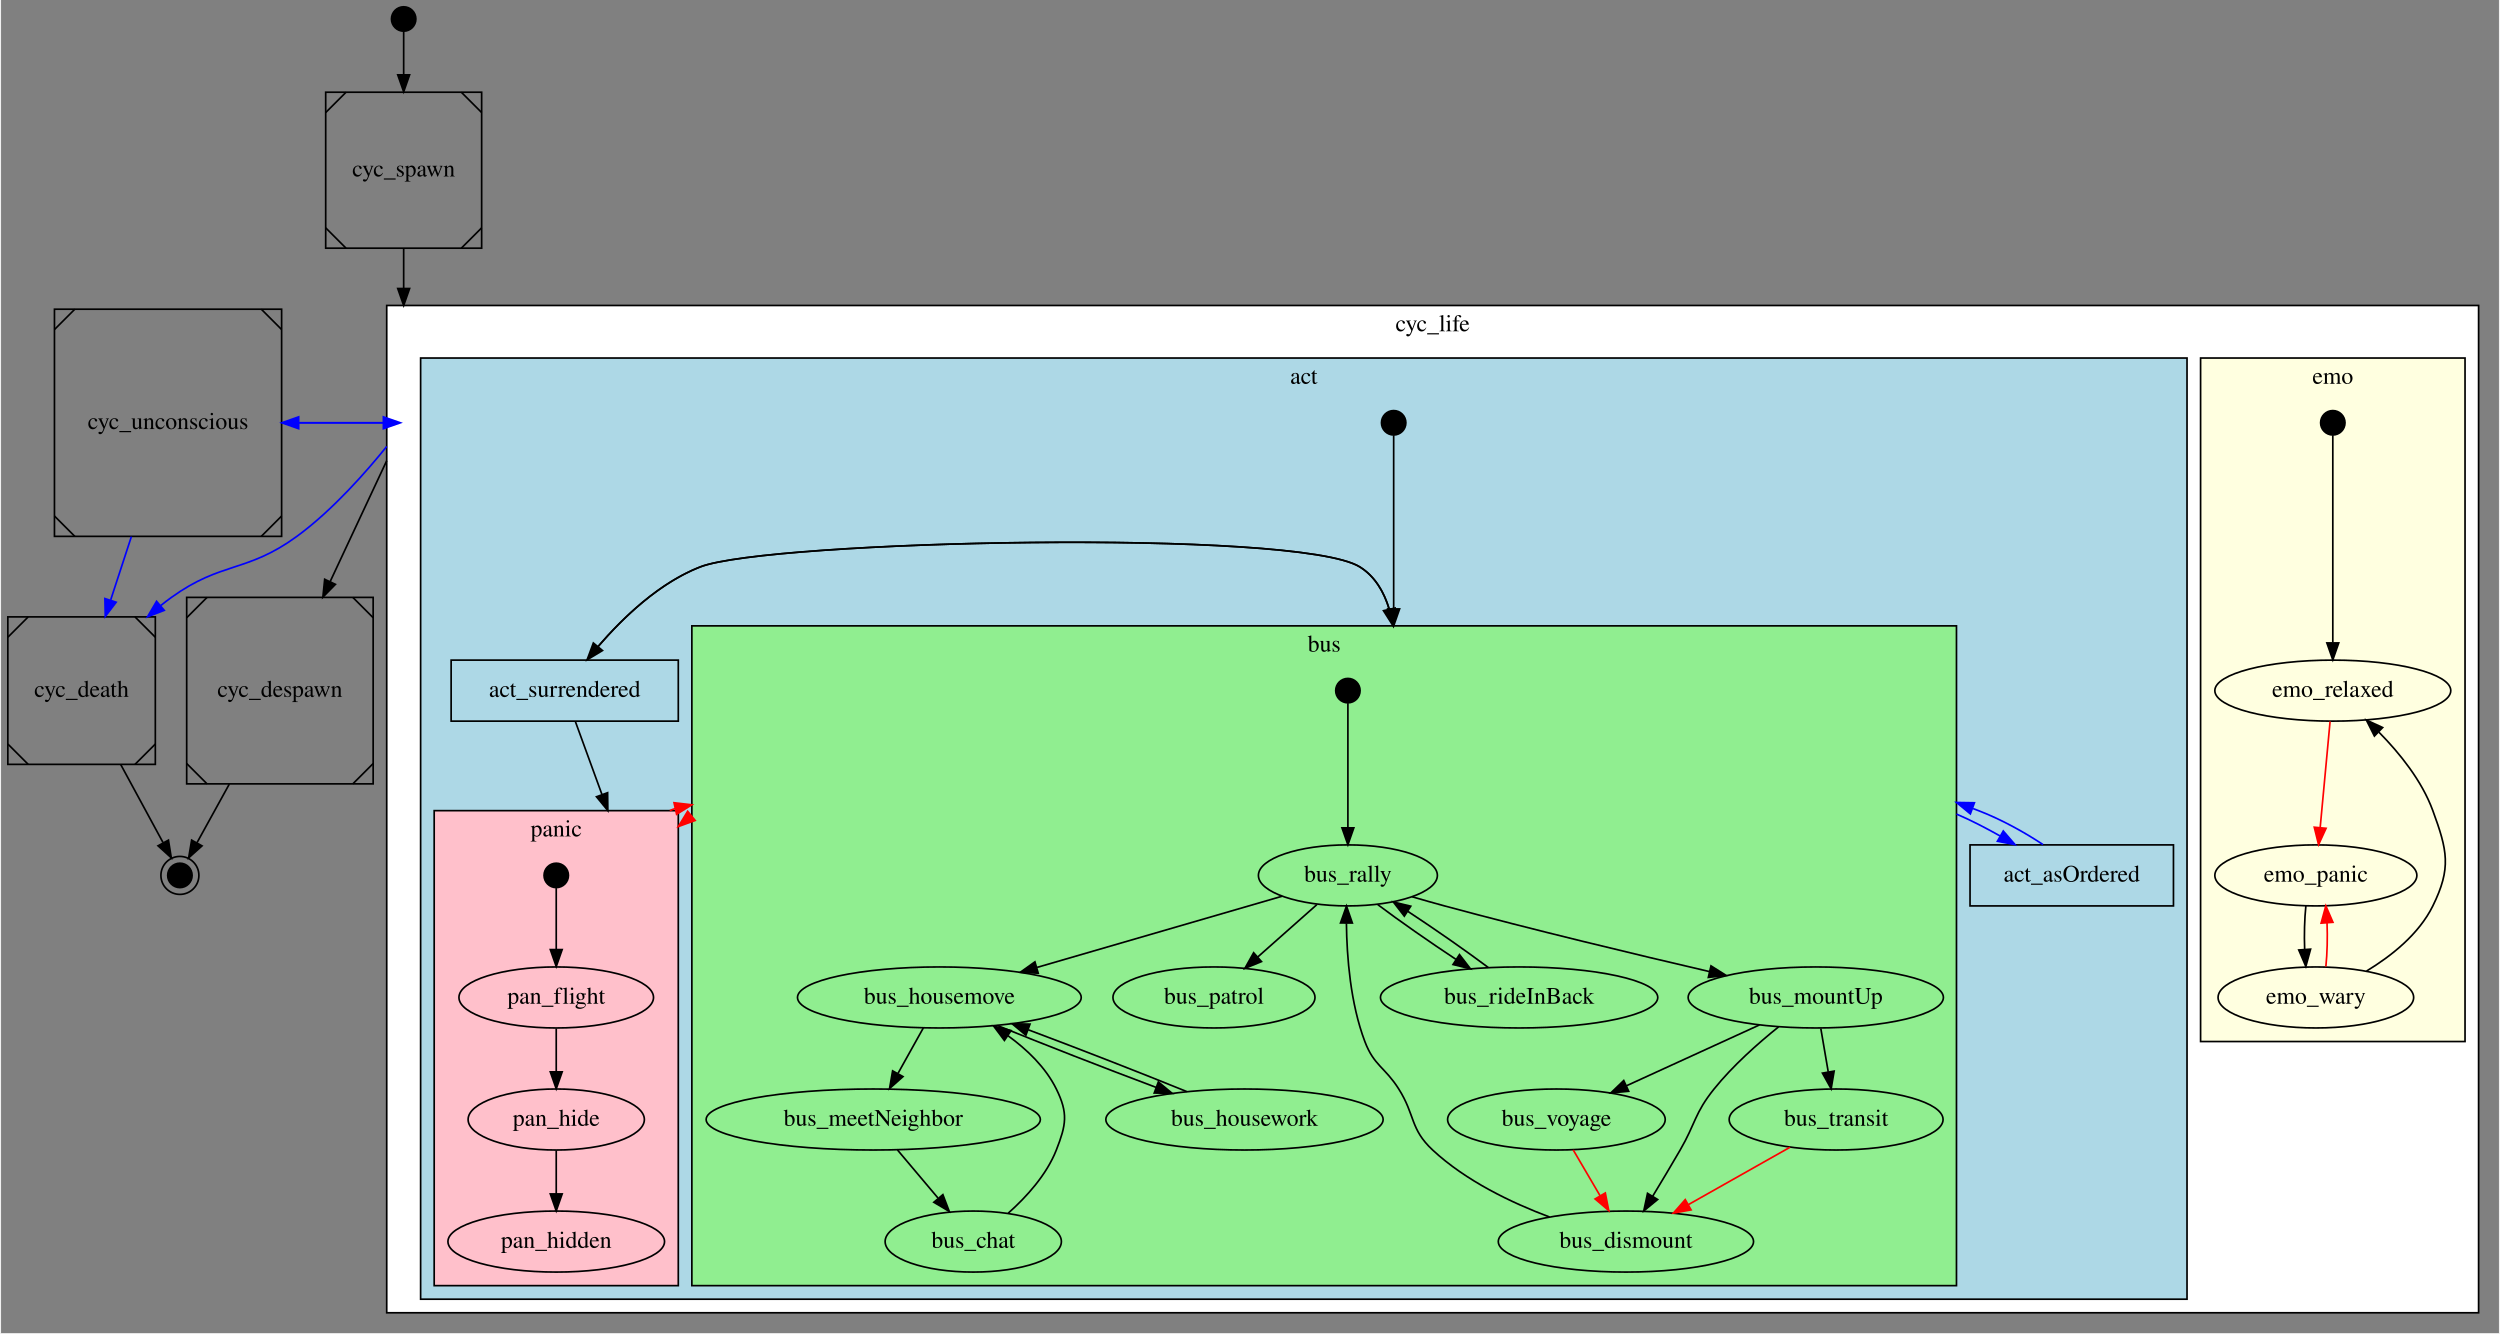
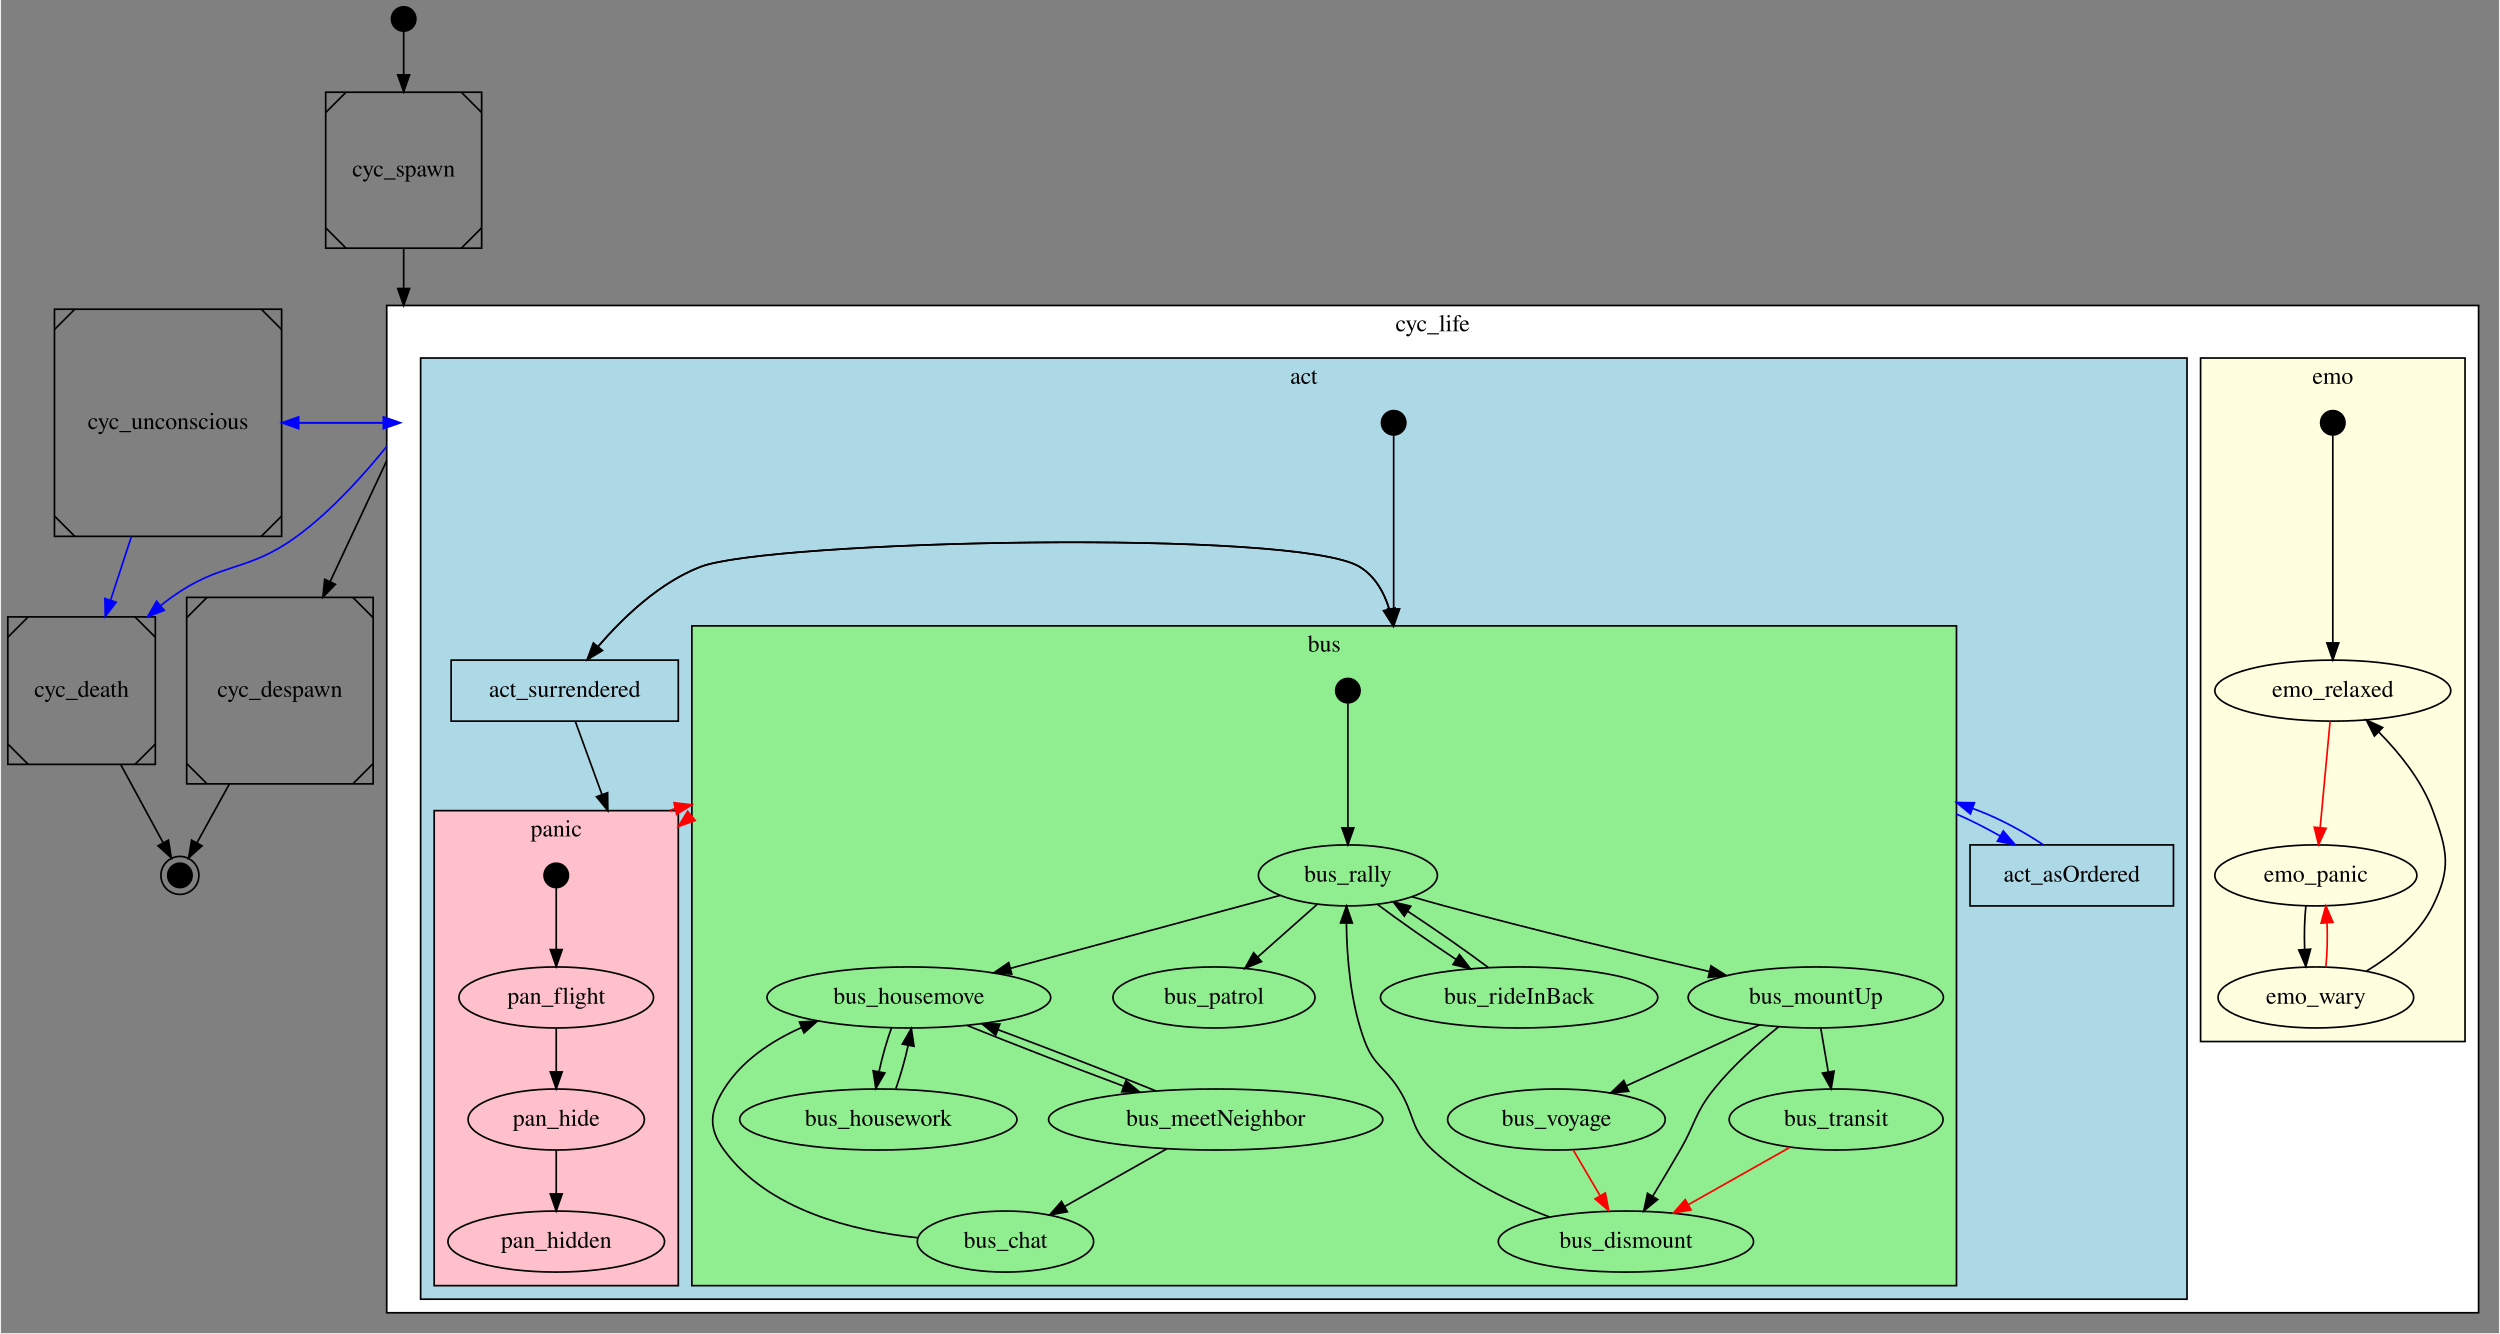
<svg xmlns="http://www.w3.org/2000/svg" width="1474pt" height="786pt" viewBox="0.00 0.00 1473.50 786.40">
  <g id="graph0" class="graph" transform="scale(1 1) rotate(0) translate(4 782.4)">
    <polygon fill="gray" stroke="transparent" points="-4,4 -4,-782.4 1469.5,-782.4 1469.5,4 -4,4" />
    <g id="clust1" class="cluster">
      <polygon fill="white" stroke="black" points="223.5,-8 223.5,-602.2 1457.5,-602.2 1457.5,-8 223.5,-8" />
      <text text-anchor="middle" x="840.5" y="-587" font-family="Times,serif" font-size="14.00">cyc_life</text>
    </g>
    <g id="clust2" class="cluster">
      <polygon fill="lightyellow" stroke="black" points="1293.5,-168 1293.5,-571.2 1449.5,-571.2 1449.5,-168 1293.5,-168" />
      <text text-anchor="middle" x="1371.5" y="-556" font-family="Times,serif" font-size="14.00">emo</text>
    </g>
    <g id="clust4" class="cluster">
      <polygon fill="lightblue" stroke="black" points="243.5,-16 243.5,-571.2 1285.5,-571.2 1285.5,-16 243.5,-16" />
      <text text-anchor="middle" x="764.5" y="-556" font-family="Times,serif" font-size="14.00">act</text>
    </g>
    <g id="clust5" class="cluster">
      <polygon fill="lightgreen" stroke="black" points="403.5,-24 403.5,-413.2 1149.5,-413.2 1149.5,-24 403.5,-24" />
      <text text-anchor="middle" x="776.5" y="-398" font-family="Times,serif" font-size="14.00">bus</text>
    </g>
    <g id="clust6" class="cluster">
      <polygon fill="pink" stroke="black" points="251.5,-24 251.5,-304.2 395.5,-304.2 395.5,-24 251.5,-24" />
      <text text-anchor="middle" x="323.5" y="-289" font-family="Times,serif" font-size="14.00">panic</text>
    </g>
    <g id="node28" class="node">
      <polygon fill="none" stroke="black" points="215.5,-430 105.5,-430 105.5,-320 215.5,-320 215.5,-430" />
      <polyline fill="none" stroke="black" points="117.5,-430 105.5,-418 " />
      <polyline fill="none" stroke="black" points="105.5,-332 117.5,-320 " />
      <polyline fill="none" stroke="black" points="203.5,-320 215.5,-332 " />
      <polyline fill="none" stroke="black" points="215.5,-418 203.5,-430 " />
      <text text-anchor="middle" x="160.5" y="-371.3" font-family="Times,serif" font-size="14.00">cyc_despawn</text>
    </g>
-     <g id="edge38" class="edge">
+     <g id="edge39" class="edge">
      <path fill="none" stroke="black" d="M223.5,-510.63C214.88,-492.22 201.99,-464.67 190.11,-439.28" />
      <polygon fill="black" stroke="black" points="193.24,-437.7 185.83,-430.13 186.9,-440.67 193.24,-437.7" />
    </g>
    <g id="node29" class="node">
      <polygon fill="none" stroke="black" points="87,-418.5 0,-418.5 0,-331.5 87,-331.5 87,-418.5" />
      <polyline fill="none" stroke="black" points="12,-418.5 0,-406.5 " />
      <polyline fill="none" stroke="black" points="0,-343.5 12,-331.5 " />
      <polyline fill="none" stroke="black" points="75,-331.5 87,-343.5 " />
      <polyline fill="none" stroke="black" points="87,-406.5 75,-418.5 " />
      <text text-anchor="middle" x="43.5" y="-371.3" font-family="Times,serif" font-size="14.00">cyc_death</text>
    </g>
-     <g id="edge39" class="edge">
+     <g id="edge40" class="edge">
      <path fill="none" stroke="blue" d="M223.5,-519.03C211.93,-504.67 191.74,-481.51 170.5,-466 140.96,-444.43 126.19,-451.36 96.5,-430 94.4,-428.49 92.31,-426.89 90.24,-425.23" />
      <polygon fill="blue" stroke="blue" points="92.27,-422.36 82.38,-418.54 87.73,-427.69 92.27,-422.36" />
    </g>
    <g id="node30" class="node">
      <polygon fill="none" stroke="black" points="161.5,-600 27.5,-600 27.5,-466 161.5,-466 161.5,-600" />
      <polyline fill="none" stroke="black" points="39.5,-600 27.5,-588 " />
      <polyline fill="none" stroke="black" points="27.5,-478 39.5,-466 " />
      <polyline fill="none" stroke="black" points="149.5,-466 161.5,-478 " />
      <polyline fill="none" stroke="black" points="161.5,-588 149.5,-600 " />
      <text text-anchor="middle" x="94.5" y="-529.3" font-family="Times,serif" font-size="14.00">cyc_unconscious</text>
    </g>
-     <g id="edge40" class="edge">
+     <g id="edge41" class="edge">
      <path fill="none" stroke="blue" d="M223.5,-533C206.22,-533 188.95,-533 171.67,-533" />
      <polygon fill="blue" stroke="blue" points="171.56,-529.5 161.56,-533 171.56,-536.5 171.56,-529.5" />
    </g>
    <g id="node2" class="node">
      <ellipse fill="black" stroke="black" cx="1371.5" cy="-533" rx="7.2" ry="7.2" />
    </g>
    <g id="node3" class="node">
      <ellipse fill="none" stroke="black" cx="1371.5" cy="-375" rx="69.59" ry="18" />
      <text text-anchor="middle" x="1371.5" y="-371.3" font-family="Times,serif" font-size="14.00">emo_relaxed</text>
    </g>
    <g id="edge1" class="edge">
      <path fill="none" stroke="black" d="M1371.5,-525.69C1371.5,-505.35 1371.5,-440.67 1371.5,-403.32" />
      <polygon fill="black" stroke="black" points="1375,-403.13 1371.5,-393.13 1368,-403.13 1375,-403.13" />
    </g>
    <g id="node5" class="node">
      <ellipse fill="none" stroke="black" cx="1361.5" cy="-266" rx="59.59" ry="18" />
      <text text-anchor="middle" x="1361.5" y="-262.3" font-family="Times,serif" font-size="14.00">emo_panic</text>
    </g>
    <g id="edge2" class="edge">
      <path fill="none" stroke="red" d="M1369.89,-356.81C1368.32,-339.96 1365.89,-314.02 1364.06,-294.34" />
      <polygon fill="red" stroke="red" points="1367.52,-293.78 1363.1,-284.15 1360.55,-294.43 1367.52,-293.78" />
    </g>
    <g id="node4" class="node">
      <ellipse fill="none" stroke="black" cx="1361.5" cy="-194" rx="57.69" ry="18" />
      <text text-anchor="middle" x="1361.5" y="-190.3" font-family="Times,serif" font-size="14.00">emo_wary</text>
    </g>
    <g id="edge5" class="edge">
      <path fill="none" stroke="black" d="M1391.37,-209.56C1406.04,-218.45 1422.29,-231.33 1430.5,-248 1441.54,-270.4 1439.09,-280.74 1430.5,-304.2 1424.04,-321.85 1410.93,-338.1 1398.71,-350.48" />
      <polygon fill="black" stroke="black" points="1396.04,-348.19 1391.28,-357.66 1400.9,-353.23 1396.04,-348.19" />
    </g>
    <g id="edge3" class="edge">
      <path fill="none" stroke="red" d="M1367.41,-212.28C1368.21,-220.03 1368.44,-229.36 1368.09,-238.01" />
      <polygon fill="red" stroke="red" points="1364.59,-237.83 1367.38,-248.05 1371.58,-238.33 1364.59,-237.83" />
    </g>
    <g id="edge4" class="edge">
      <path fill="none" stroke="black" d="M1355.62,-248.05C1354.8,-240.35 1354.56,-231.03 1354.89,-222.36" />
      <polygon fill="black" stroke="black" points="1358.39,-222.49 1355.59,-212.28 1351.41,-222.01 1358.39,-222.49" />
    </g>
-     <g id="edge33" class="edge">
+     <g id="edge34" class="edge">
      <path fill="none" stroke="red" d="M403.5,-301.32C403.45,-301.28 403.4,-301.25 403.34,-301.21" />
      <polygon fill="red" stroke="red" points="405.45,-298.42 395.5,-294.79 401.02,-303.83 405.45,-298.42" />
    </g>
    <g id="node25" class="node">
      <polygon fill="none" stroke="black" points="1277.5,-284 1157.5,-284 1157.5,-248 1277.5,-248 1277.5,-284" />
      <text text-anchor="middle" x="1217.5" y="-262.3" font-family="Times,serif" font-size="14.00">act_asOrdered</text>
    </g>
-     <g id="edge31" class="edge">
+     <g id="edge32" class="edge">
      <path fill="none" stroke="blue" d="M1149.5,-302.18C1158.18,-298.49 1166.96,-293.89 1175.23,-289.25" />
      <polygon fill="blue" stroke="blue" points="1177.11,-292.2 1184.04,-284.18 1173.63,-286.13 1177.11,-292.2" />
    </g>
    <g id="node26" class="node">
      <polygon fill="none" stroke="black" points="395.5,-393 261.5,-393 261.5,-357 395.5,-357 395.5,-393" />
      <text text-anchor="middle" x="328.5" y="-371.3" font-family="Times,serif" font-size="14.00">act_surrendered</text>
    </g>
-     <g id="edge29" class="edge">
+     <g id="edge30" class="edge">
      <path fill="none" stroke="black" d="M817.16,-413.2C814.84,-426.85 809.37,-440.66 797.5,-448 760.73,-470.72 448.8,-463.62 408.5,-448 384.24,-438.6 362.84,-418.03 348.29,-401.12" />
      <polygon fill="black" stroke="black" points="350.79,-398.65 341.71,-393.18 345.39,-403.11 350.79,-398.65" />
    </g>
    <g id="node7" class="node">
      <ellipse fill="black" stroke="black" cx="790.5" cy="-375" rx="7.2" ry="7.2" />
    </g>
    <g id="node8" class="node">
      <ellipse fill="none" stroke="black" cx="790.5" cy="-266" rx="52.79" ry="18" />
      <text text-anchor="middle" x="790.5" y="-262.3" font-family="Times,serif" font-size="14.00">bus_rally</text>
    </g>
    <g id="edge6" class="edge">
      <path fill="none" stroke="black" d="M790.5,-367.63C790.5,-353.52 790.5,-318.94 790.5,-294.27" />
      <polygon fill="black" stroke="black" points="794,-294.06 790.5,-284.06 787,-294.06 794,-294.06" />
    </g>
    <g id="node9" class="node">
      <ellipse fill="none" stroke="black" cx="711.5" cy="-194" rx="59.59" ry="18" />
      <text text-anchor="middle" x="711.5" y="-190.3" font-family="Times,serif" font-size="14.00">bus_patrol</text>
    </g>
    <g id="edge7" class="edge">
      <path fill="none" stroke="black" d="M772.18,-248.76C761.81,-239.58 748.67,-227.94 737.28,-217.84" />
      <polygon fill="black" stroke="black" points="739.53,-215.16 729.72,-211.15 734.89,-220.4 739.53,-215.16" />
    </g>
    <g id="node10" class="node">
      <ellipse fill="none" stroke="black" cx="1066.5" cy="-194" rx="75.29" ry="18" />
      <text text-anchor="middle" x="1066.5" y="-190.3" font-family="Times,serif" font-size="14.00">bus_mountUp</text>
    </g>
    <g id="edge8" class="edge">
      <path fill="none" stroke="black" d="M828.44,-253.38C834.79,-251.53 841.32,-249.67 847.5,-248 899.88,-233.86 959.79,-219.49 1003.69,-209.28" />
      <polygon fill="black" stroke="black" points="1004.69,-212.64 1013.64,-206.97 1003.11,-205.82 1004.69,-212.64" />
    </g>
    <g id="node11" class="node">
      <ellipse fill="none" stroke="black" cx="891.5" cy="-194" rx="81.79" ry="18" />
      <text text-anchor="middle" x="891.5" y="-190.3" font-family="Times,serif" font-size="14.00">bus_rideInBack</text>
    </g>
    <g id="edge9" class="edge">
      <path fill="none" stroke="black" d="M808.12,-248.76C820.91,-239.15 838.48,-226.87 854.25,-216.46" />
      <polygon fill="black" stroke="black" points="856.32,-219.3 862.79,-210.91 852.5,-213.43 856.32,-219.3" />
    </g>
    <g id="node15" class="node">
-       <ellipse fill="none" stroke="black" cx="549.5" cy="-194" rx="83.69" ry="18" />
-       <text text-anchor="middle" x="549.5" y="-190.3" font-family="Times,serif" font-size="14.00">bus_housemove</text>
+       <ellipse fill="none" stroke="black" cx="531.5" cy="-194" rx="83.69" ry="18" />
+       <text text-anchor="middle" x="531.5" y="-190.3" font-family="Times,serif" font-size="14.00">bus_housemove</text>
    </g>
    <g id="edge16" class="edge">
-       <path fill="none" stroke="black" d="M751.78,-253.75C712.69,-242.4 651.86,-224.73 607.11,-211.73" />
-       <polygon fill="black" stroke="black" points="607.83,-208.3 597.25,-208.87 605.88,-215.02 607.83,-208.3" />
+       <path fill="none" stroke="black" d="M750.6,-254.22C708.12,-242.73 640.41,-224.43 591.5,-211.21" />
+       <polygon fill="black" stroke="black" points="592.23,-207.79 581.67,-208.56 590.41,-214.55 592.23,-207.79" />
    </g>
    <g id="node12" class="node">
      <ellipse fill="none" stroke="black" cx="1078.5" cy="-122" rx="63.09" ry="18" />
      <text text-anchor="middle" x="1078.5" y="-118.3" font-family="Times,serif" font-size="14.00">bus_transit</text>
    </g>
    <g id="edge10" class="edge">
      <path fill="none" stroke="black" d="M1069.47,-175.7C1070.79,-167.98 1072.38,-158.71 1073.85,-150.11" />
      <polygon fill="black" stroke="black" points="1077.33,-150.55 1075.57,-140.1 1070.43,-149.37 1077.33,-150.55" />
    </g>
    <g id="node13" class="node">
      <ellipse fill="none" stroke="black" cx="913.5" cy="-122" rx="64.19" ry="18" />
      <text text-anchor="middle" x="913.5" y="-118.3" font-family="Times,serif" font-size="14.00">bus_voyage</text>
    </g>
    <g id="edge11" class="edge">
      <path fill="none" stroke="black" d="M1033.3,-177.81C1010.23,-167.26 979.33,-153.12 954.69,-141.85" />
      <polygon fill="black" stroke="black" points="956.14,-138.66 945.59,-137.68 953.22,-145.02 956.14,-138.66" />
    </g>
    <g id="node14" class="node">
      <ellipse fill="none" stroke="black" cx="954.5" cy="-50" rx="75.29" ry="18" />
      <text text-anchor="middle" x="954.5" y="-46.3" font-family="Times,serif" font-size="14.00">bus_dismount</text>
    </g>
    <g id="edge12" class="edge">
      <path fill="none" stroke="black" d="M1044.57,-176.67C1032.41,-166.91 1017.56,-153.76 1006.5,-140 995.03,-125.74 995.68,-119.84 986.5,-104 981.3,-95.03 975.48,-85.29 970.23,-76.64" />
      <polygon fill="black" stroke="black" points="973.22,-74.82 965.03,-68.09 967.24,-78.45 973.22,-74.82" />
    </g>
    <g id="edge17" class="edge">
      <path fill="none" stroke="black" d="M873.36,-211.62C860.12,-221.55 841.94,-234.23 825.92,-244.74" />
      <polygon fill="black" stroke="black" points="823.78,-241.95 817.29,-250.33 827.58,-247.83 823.78,-241.95" />
    </g>
    <g id="edge13" class="edge">
      <path fill="none" stroke="red" d="M1051.29,-105.64C1033.69,-95.7 1010.55,-82.64 991.32,-71.78" />
      <polygon fill="red" stroke="red" points="992.94,-68.68 982.51,-66.81 989.5,-74.77 992.94,-68.68" />
    </g>
    <g id="edge14" class="edge">
      <path fill="none" stroke="red" d="M923.42,-104.05C928.19,-95.92 934,-86 939.31,-76.94" />
      <polygon fill="red" stroke="red" points="942.35,-78.67 944.38,-68.28 936.31,-75.14 942.35,-78.67" />
    </g>
    <g id="edge15" class="edge">
      <path fill="none" stroke="black" d="M909.52,-64.45C886.8,-72.97 859.99,-85.86 840.5,-104 827.1,-116.47 830.28,-124.53 820.5,-140 812.33,-152.93 805.91,-153.7 800.5,-168 792.01,-190.45 789.86,-217.78 789.63,-237.7" />
      <polygon fill="black" stroke="black" points="786.13,-237.94 789.67,-247.93 793.13,-237.91 786.13,-237.94" />
    </g>
    <g id="node16" class="node">
-       <ellipse fill="none" stroke="black" cx="510.5" cy="-122" rx="98.58" ry="18" />
-       <text text-anchor="middle" x="510.5" y="-118.3" font-family="Times,serif" font-size="14.00">bus_meetNeighbor</text>
+       <ellipse fill="none" stroke="black" cx="712.5" cy="-122" rx="98.58" ry="18" />
+       <text text-anchor="middle" x="712.5" y="-118.3" font-family="Times,serif" font-size="14.00">bus_meetNeighbor</text>
    </g>
    <g id="edge18" class="edge">
-       <path fill="none" stroke="black" d="M540.06,-176.05C535.58,-168.01 530.11,-158.2 525.11,-149.23" />
-       <polygon fill="black" stroke="black" points="528.05,-147.31 520.12,-140.28 521.93,-150.71 528.05,-147.31" />
+       <path fill="none" stroke="black" d="M565.95,-177.46C592.04,-166.89 628.27,-152.83 658.22,-141.65" />
+       <polygon fill="black" stroke="black" points="659.55,-144.89 667.7,-138.13 657.11,-138.33 659.55,-144.89" />
    </g>
    <g id="node18" class="node">
-       <ellipse fill="none" stroke="black" cx="729.5" cy="-122" rx="81.79" ry="18" />
-       <text text-anchor="middle" x="729.5" y="-118.3" font-family="Times,serif" font-size="14.00">bus_housework</text>
+       <ellipse fill="none" stroke="black" cx="513.5" cy="-122" rx="81.79" ry="18" />
+       <text text-anchor="middle" x="513.5" y="-118.3" font-family="Times,serif" font-size="14.00">bus_housework</text>
+     </g>
+     <g id="edge22" class="edge">
+       <path fill="none" stroke="black" d="M521.26,-176.05C518.46,-168.35 515.83,-159.03 513.93,-150.36" />
+       <polygon fill="black" stroke="black" points="517.32,-149.45 512.03,-140.28 510.44,-150.75 517.32,-149.45" />
+     </g>
+     <g id="edge20" class="edge">
+       <path fill="none" stroke="black" d="M677.33,-138.83C650.8,-149.57 614.08,-163.8 584.08,-174.98" />
+       <polygon fill="black" stroke="black" points="582.76,-171.74 574.6,-178.5 585.19,-178.3 582.76,-171.74" />
+     </g>
+     <g id="node17" class="node">
+       <ellipse fill="none" stroke="black" cx="588.5" cy="-50" rx="51.99" ry="18" />
+       <text text-anchor="middle" x="588.5" y="-46.3" font-family="Times,serif" font-size="14.00">bus_chat</text>
+     </g>
+     <g id="edge19" class="edge">
+       <path fill="none" stroke="black" d="M683.74,-104.76C665.79,-94.63 642.55,-81.51 623.53,-70.77" />
+       <polygon fill="black" stroke="black" points="625,-67.59 614.57,-65.72 621.56,-73.68 625,-67.59" />
    </g>
    <g id="edge21" class="edge">
-       <path fill="none" stroke="black" d="M583.73,-177.46C610.21,-166.67 647.19,-152.25 677.32,-140.96" />
-       <polygon fill="black" stroke="black" points="678.69,-144.19 686.84,-137.42 676.25,-137.63 678.69,-144.19" />
-     </g>
-     <g id="node17" class="node">
-       <ellipse fill="none" stroke="black" cx="569.5" cy="-50" rx="51.99" ry="18" />
-       <text text-anchor="middle" x="569.5" y="-46.3" font-family="Times,serif" font-size="14.00">bus_chat</text>
-     </g>
-     <g id="edge19" class="edge">
-       <path fill="none" stroke="black" d="M524.78,-104.05C531.96,-95.54 540.79,-85.07 548.7,-75.68" />
-       <polygon fill="black" stroke="black" points="551.58,-77.69 555.35,-67.79 546.23,-73.18 551.58,-77.69" />
-     </g>
-     <g id="edge20" class="edge">
-       <path fill="none" stroke="black" d="M590.12,-66.75C600.78,-76.23 612.74,-89.3 618.5,-104 624.33,-118.9 625.57,-125.65 618.5,-140 612.21,-152.76 601.22,-163.3 589.83,-171.53" />
-       <polygon fill="black" stroke="black" points="587.87,-168.63 581.53,-177.11 591.78,-174.44 587.87,-168.63" />
-     </g>
-     <g id="edge22" class="edge">
-       <path fill="none" stroke="black" d="M695.47,-138.46C669.05,-149.23 632.08,-163.64 601.92,-174.94" />
-       <polygon fill="black" stroke="black" points="600.54,-171.72 592.39,-178.5 602.98,-178.28 600.54,-171.72" />
-     </g>
-     <g id="edge32" class="edge">
+       <path fill="none" stroke="black" d="M536.53,-52.27C498.19,-56.28 448.37,-68.58 422.5,-104 413.06,-116.92 414.01,-126.44 422.5,-140 432.96,-156.71 450.35,-168.29 468.21,-176.25" />
+       <polygon fill="black" stroke="black" points="466.98,-179.53 477.56,-180.09 469.64,-173.05 466.98,-179.53" />
+     </g>
+     <g id="edge23" class="edge">
+       <path fill="none" stroke="black" d="M523.79,-140.1C526.58,-147.79 529.19,-157.05 531.08,-165.67" />
+       <polygon fill="black" stroke="black" points="527.67,-166.52 532.97,-175.7 534.55,-165.22 527.67,-166.52" />
+     </g>
+     <g id="edge33" class="edge">
      <path fill="none" stroke="red" d="M390.5,-304.2C391.41,-304.64 392.47,-305.05 393.66,-305.44" />
      <polygon fill="red" stroke="red" points="392.98,-308.87 403.5,-307.65 394.51,-302.04 392.98,-308.87" />
    </g>
    <g id="node20" class="node">
      <ellipse fill="black" stroke="black" cx="323.5" cy="-266" rx="7.2" ry="7.2" />
    </g>
    <g id="node21" class="node">
      <ellipse fill="none" stroke="black" cx="323.5" cy="-194" rx="57.39" ry="18" />
      <text text-anchor="middle" x="323.5" y="-190.3" font-family="Times,serif" font-size="14.00">pan_flight</text>
    </g>
-     <g id="edge23" class="edge">
+     <g id="edge24" class="edge">
      <path fill="none" stroke="black" d="M323.5,-258.54C323.5,-250.31 323.5,-235.58 323.5,-222.37" />
      <polygon fill="black" stroke="black" points="327,-222.26 323.5,-212.26 320,-222.26 327,-222.26" />
    </g>
    <g id="node22" class="node">
      <ellipse fill="none" stroke="black" cx="323.5" cy="-122" rx="51.99" ry="18" />
      <text text-anchor="middle" x="323.5" y="-118.3" font-family="Times,serif" font-size="14.00">pan_hide</text>
    </g>
-     <g id="edge24" class="edge">
+     <g id="edge25" class="edge">
      <path fill="none" stroke="black" d="M323.5,-175.7C323.5,-167.98 323.5,-158.71 323.5,-150.11" />
      <polygon fill="black" stroke="black" points="327,-150.1 323.5,-140.1 320,-150.1 327,-150.1" />
    </g>
    <g id="node23" class="node">
      <ellipse fill="none" stroke="black" cx="323.5" cy="-50" rx="63.89" ry="18" />
      <text text-anchor="middle" x="323.5" y="-46.3" font-family="Times,serif" font-size="14.00">pan_hidden</text>
    </g>
-     <g id="edge25" class="edge">
+     <g id="edge26" class="edge">
      <path fill="none" stroke="black" d="M323.5,-103.7C323.5,-95.98 323.5,-86.71 323.5,-78.11" />
      <polygon fill="black" stroke="black" points="327,-78.1 323.5,-68.1 320,-78.1 327,-78.1" />
    </g>
    <g id="node24" class="node">
      <ellipse fill="black" stroke="black" cx="817.5" cy="-533" rx="7.2" ry="7.2" />
    </g>
-     <g id="edge26" class="edge">
+     <g id="edge27" class="edge">
      <path fill="none" stroke="black" d="M817.5,-525.69C817.5,-508.65 817.5,-460.49 817.5,-423.35" />
      <polygon fill="black" stroke="black" points="821,-423.2 817.5,-413.2 814,-423.2 821,-423.2" />
    </g>
-     <g id="edge30" class="edge">
+     <g id="edge31" class="edge">
      <path fill="none" stroke="blue" d="M1200.54,-284.18C1189.87,-291.29 1175.94,-299.05 1162.5,-304.2 1161.43,-304.61 1160.35,-305.02 1159.27,-305.43" />
      <polygon fill="blue" stroke="blue" points="1157.68,-302.28 1149.5,-309.02 1160.09,-308.85 1157.68,-302.28" />
    </g>
-     <g id="edge28" class="edge">
+     <g id="edge29" class="edge">
      <path fill="none" stroke="black" d="M341.71,-393.18C355.91,-411.01 380.28,-437.06 408.5,-448 448.8,-463.62 760.73,-470.72 797.5,-448 806.5,-442.44 811.81,-433.16 814.87,-423.05" />
      <polygon fill="black" stroke="black" points="818.31,-423.73 817.16,-413.2 811.49,-422.15 818.31,-423.73" />
    </g>
-     <g id="edge27" class="edge">
+     <g id="edge28" class="edge">
      <path fill="none" stroke="black" d="M334.77,-356.81C339.04,-345.09 344.91,-328.97 350.51,-313.61" />
      <polygon fill="black" stroke="black" points="353.81,-314.79 353.94,-304.2 347.23,-312.4 353.81,-314.79" />
    </g>
    <g id="node27" class="node">
      <polygon fill="none" stroke="black" points="279.5,-728 187.5,-728 187.5,-636 279.5,-636 279.5,-728" />
      <polyline fill="none" stroke="black" points="199.5,-728 187.5,-716 " />
      <polyline fill="none" stroke="black" points="187.5,-648 199.5,-636 " />
      <polyline fill="none" stroke="black" points="267.5,-636 279.5,-648 " />
      <polyline fill="none" stroke="black" points="279.5,-716 267.5,-728 " />
      <text text-anchor="middle" x="233.5" y="-678.3" font-family="Times,serif" font-size="14.00">cyc_spawn</text>
    </g>
-     <g id="edge37" class="edge">
+     <g id="edge38" class="edge">
      <path fill="none" stroke="black" d="M233.5,-635.7C233.5,-628.24 233.5,-620.32 233.5,-612.33" />
      <polygon fill="black" stroke="black" points="237,-612.2 233.5,-602.2 230,-612.2 237,-612.2" />
    </g>
    <g id="node32" class="node">
      <ellipse fill="black" stroke="black" cx="101.5" cy="-266" rx="7.2" ry="7.2" />
      <ellipse fill="none" stroke="black" cx="101.5" cy="-266" rx="11.2" ry="11.2" />
    </g>
-     <g id="edge36" class="edge">
+     <g id="edge37" class="edge">
      <path fill="none" stroke="black" d="M130.65,-319.87C123.78,-307.41 116.93,-294.99 111.6,-285.32" />
      <polygon fill="black" stroke="black" points="114.55,-283.42 106.66,-276.36 108.42,-286.8 114.55,-283.42" />
    </g>
-     <g id="edge35" class="edge">
+     <g id="edge36" class="edge">
      <path fill="none" stroke="black" d="M66.59,-331.4C75.26,-315.4 84.68,-298.04 91.54,-285.38" />
      <polygon fill="black" stroke="black" points="94.74,-286.81 96.43,-276.35 88.59,-283.47 94.74,-286.81" />
    </g>
-     <g id="edge41" class="edge">
+     <g id="edge42" class="edge">
      <path fill="none" stroke="blue" d="M161.56,-533C181.51,-533 201.46,-533 221.42,-533" />
      <polygon fill="blue" stroke="blue" points="221.53,-536.5 231.53,-533 221.53,-529.5 221.53,-536.5" />
    </g>
-     <g id="edge42" class="edge">
+     <g id="edge43" class="edge">
      <path fill="none" stroke="blue" d="M72.87,-465.84C68.8,-453.39 64.59,-440.52 60.68,-428.55" />
      <polygon fill="blue" stroke="blue" points="63.9,-427.15 57.47,-418.73 57.25,-429.32 63.9,-427.15" />
    </g>
    <g id="node31" class="node">
      <ellipse fill="black" stroke="black" cx="233.5" cy="-771.2" rx="7.2" ry="7.2" />
    </g>
-     <g id="edge34" class="edge">
+     <g id="edge35" class="edge">
      <path fill="none" stroke="black" d="M233.5,-763.93C233.5,-758.07 233.5,-748.69 233.5,-738.37" />
      <polygon fill="black" stroke="black" points="237,-738.26 233.5,-728.26 230,-738.26 237,-738.26" />
    </g>
  </g>
</svg>
